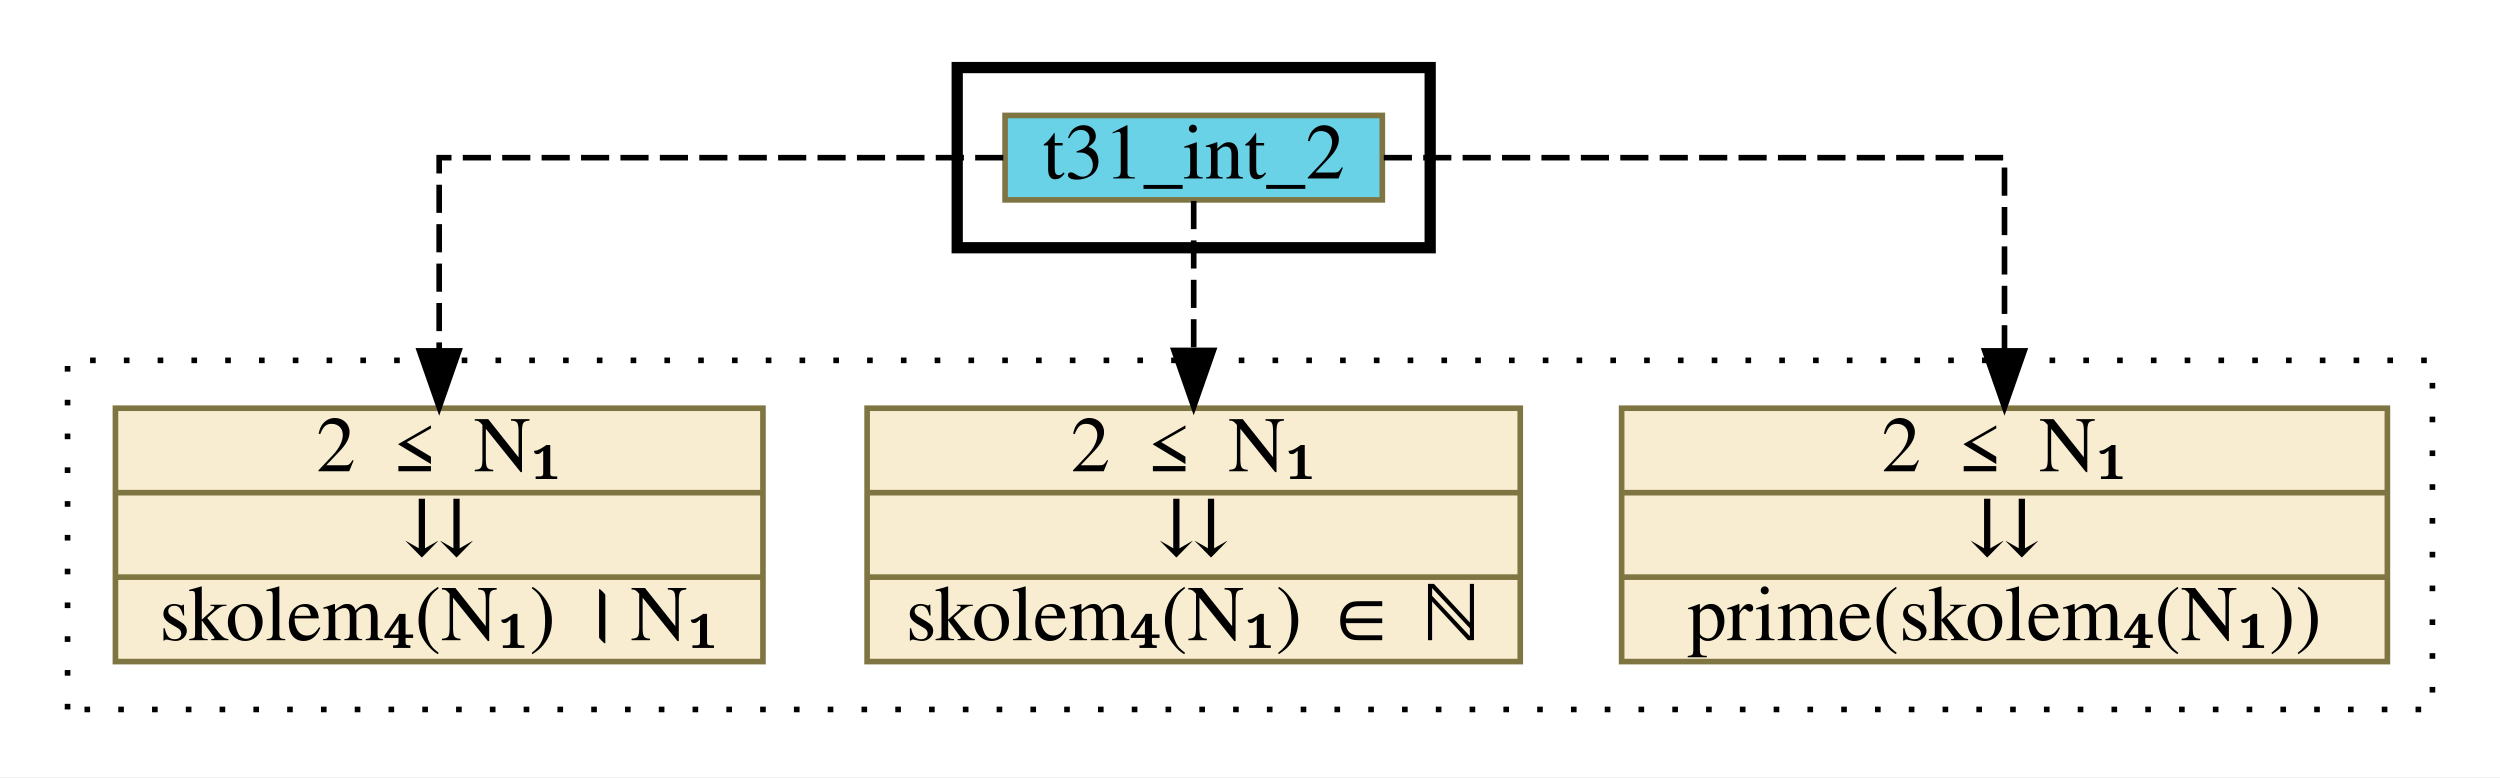
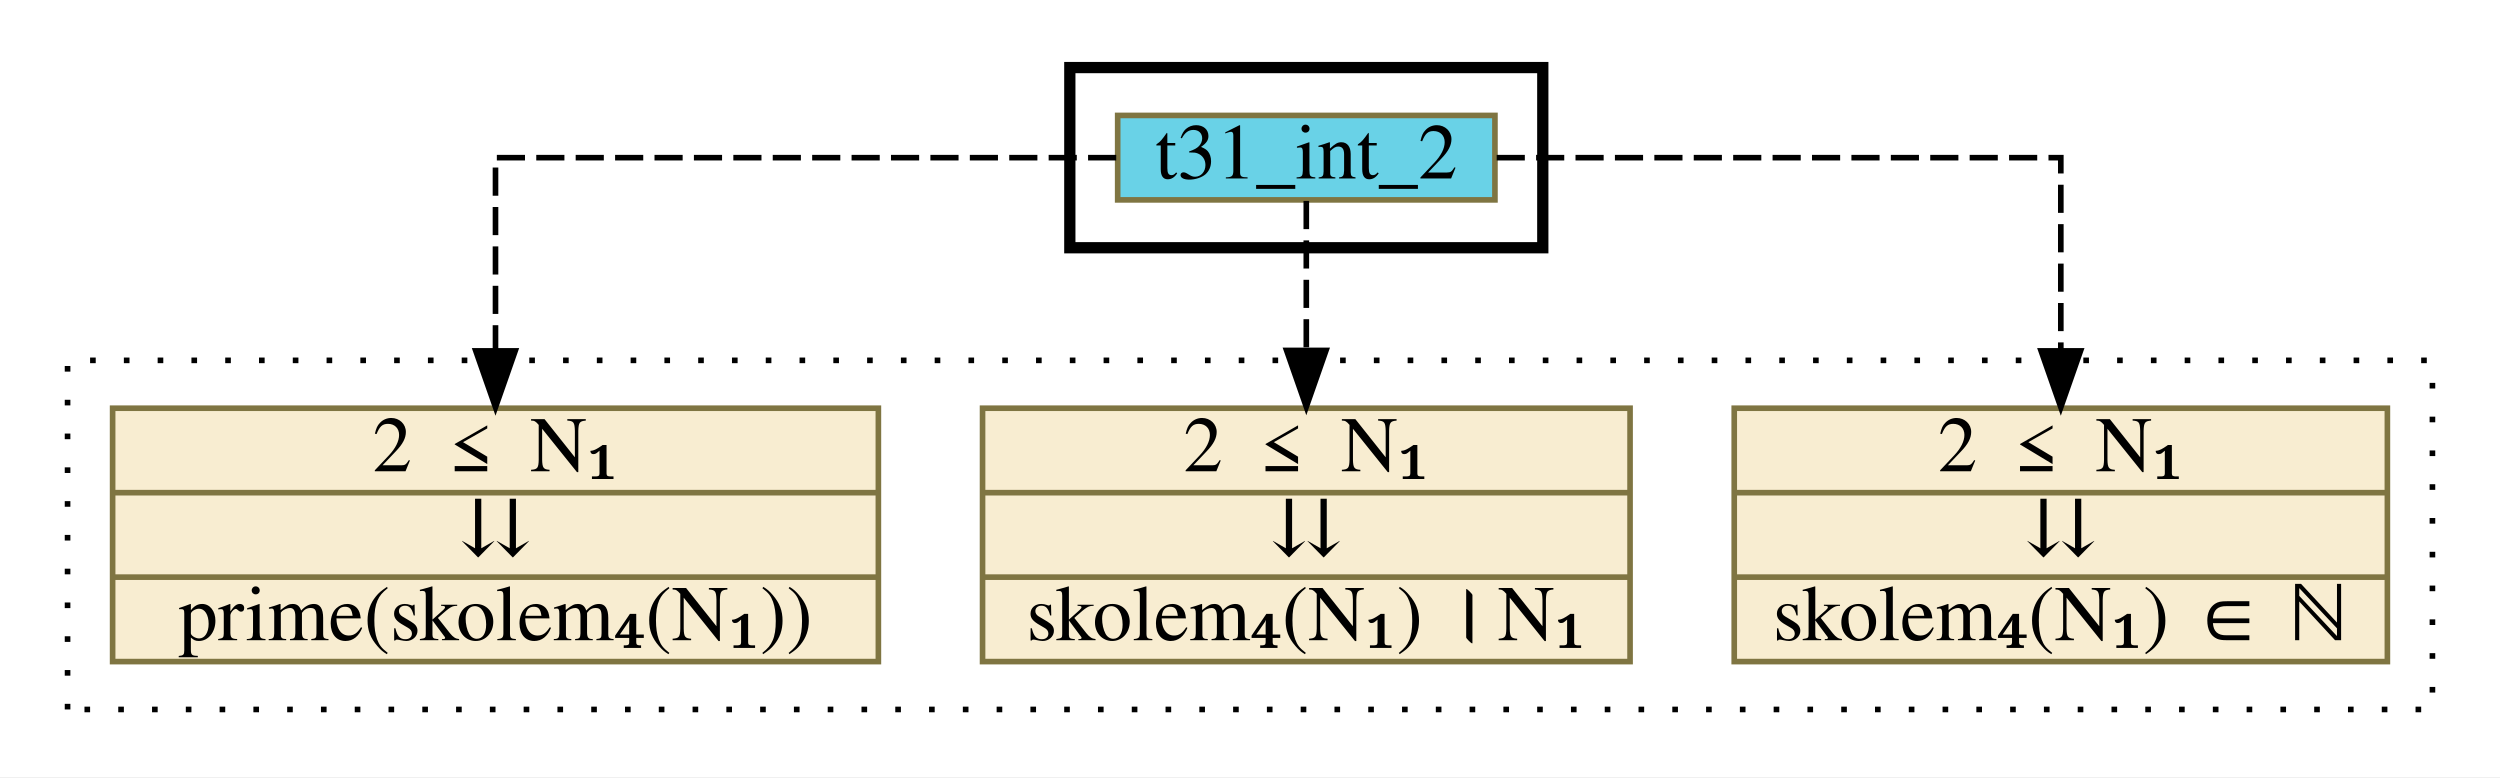
<svg xmlns="http://www.w3.org/2000/svg" xmlns:xlink="http://www.w3.org/1999/xlink" width="444pt" height="138pt" viewBox="0.00 0.00 444.00 138.00">
  <g id="graph0" class="graph" transform="scale(1 1) rotate(0) translate(4 134)">
    <polygon fill="white" stroke="transparent" points="-4,4 -4,-134 440,-134 440,4 -4,4" />
    <g id="clust1" class="cluster">
-       <polygon fill="none" stroke="black" stroke-width="2" points="166,-90 166,-122 250,-122 250,-90 166,-90" />
+       <polygon fill="none" stroke="black" stroke-width="2" points="186,-90 186,-122 270,-122 270,-90 186,-90" />
    </g>
    <g id="clust2" class="cluster">
      <polygon fill="none" stroke="black" stroke-dasharray="1,5" points="8,-8 8,-70 428,-70 428,-8 8,-8" />
    </g>
    <g id="node1" class="node">
      <g id="a_node1">
        <a xlink:href="http://grid01.ciirc.cvut.cz/~mptp/7.13.01_4.181.1147/html/int_2.html#T31" xlink:title="t31_int_2" target="_blank">
-           <polygon fill="#69d2e7" stroke="#7f7542" points="174.5,-98.5 174.5,-113.5 241.5,-113.5 241.5,-98.5 174.5,-98.5" />
-           <text text-anchor="middle" x="208" y="-102.3" font-family="Times,serif" font-size="14.00">t31_int_2</text>
+           <polygon fill="#69d2e7" stroke="#7f7542" points="194.5,-98.5 194.5,-113.5 261.5,-113.5 261.5,-98.5 194.5,-98.5" />
+           <text text-anchor="middle" x="228" y="-102.3" font-family="Times,serif" font-size="14.00">t31_int_2</text>
        </a>
      </g>
    </g>
    <g id="node2" class="node">
      <g id="a_node2">
-         <a xlink:href="c_0_86.html" xlink:title="{2 ≤ N₁|⇊|prime(skolem₄(N₁))}" target="_parent">
-           <polygon fill="#f8edd1" stroke="#7f7542" points="284,-16.5 284,-61.5 420,-61.5 420,-16.5 284,-16.5" />
-           <text text-anchor="middle" x="352" y="-50.3" font-family="Times,serif" font-size="14.00">2 ≤ N₁</text>
-           <polyline fill="none" stroke="#7f7542" points="284,-46.5 420,-46.5 " />
-           <text text-anchor="middle" x="352" y="-35.3" font-family="Times,serif" font-size="14.00">⇊</text>
-           <polyline fill="none" stroke="#7f7542" points="284,-31.5 420,-31.5 " />
-           <text text-anchor="middle" x="352" y="-20.3" font-family="Times,serif" font-size="14.00">prime(skolem₄(N₁))</text>
+         <a xlink:href="c_0_55.html" xlink:title="{2 ≤ N₁|⇊|skolem₄(N₁) ∈ ℕ}" target="_parent">
+           <polygon fill="#f8edd1" stroke="#7f7542" points="304,-16.5 304,-61.5 420,-61.5 420,-16.5 304,-16.5" />
+           <text text-anchor="middle" x="362" y="-50.3" font-family="Times,serif" font-size="14.00">2 ≤ N₁</text>
+           <polyline fill="none" stroke="#7f7542" points="304,-46.5 420,-46.5 " />
+           <text text-anchor="middle" x="362" y="-35.3" font-family="Times,serif" font-size="14.00">⇊</text>
+           <polyline fill="none" stroke="#7f7542" points="304,-31.5 420,-31.5 " />
+           <text text-anchor="middle" x="362" y="-20.3" font-family="Times,serif" font-size="14.00">skolem₄(N₁) ∈ ℕ</text>
        </a>
      </g>
    </g>
    <g id="edge1" class="edge">
-       <path fill="none" stroke="black" stroke-dasharray="5,2" d="M241.76,-106C284.32,-106 352,-106 352,-106 352,-106 352,-71.68 352,-71.68" />
-       <polygon fill="black" stroke="black" points="355.5,-71.68 352,-61.68 348.5,-71.68 355.5,-71.68" />
+       <path fill="none" stroke="black" stroke-dasharray="5,2" d="M261.81,-106C301.51,-106 362,-106 362,-106 362,-106 362,-71.68 362,-71.68" />
+       <polygon fill="black" stroke="black" points="365.5,-71.68 362,-61.68 358.5,-71.68 365.5,-71.68" />
    </g>
    <g id="node3" class="node">
      <g id="a_node3">
-         <a xlink:href="c_0_55.html" xlink:title="{2 ≤ N₁|⇊|skolem₄(N₁) ∈ ℕ}" target="_parent">
-           <polygon fill="#f8edd1" stroke="#7f7542" points="150,-16.5 150,-61.5 266,-61.5 266,-16.5 150,-16.5" />
-           <text text-anchor="middle" x="208" y="-50.3" font-family="Times,serif" font-size="14.00">2 ≤ N₁</text>
-           <polyline fill="none" stroke="#7f7542" points="150,-46.5 266,-46.5 " />
-           <text text-anchor="middle" x="208" y="-35.3" font-family="Times,serif" font-size="14.00">⇊</text>
-           <polyline fill="none" stroke="#7f7542" points="150,-31.5 266,-31.5 " />
-           <text text-anchor="middle" x="208" y="-20.3" font-family="Times,serif" font-size="14.00">skolem₄(N₁) ∈ ℕ</text>
+         <a xlink:href="c_0_53.html" xlink:title="{2 ≤ N₁|⇊|skolem₄(N₁) । N₁}" target="_parent">
+           <polygon fill="#f8edd1" stroke="#7f7542" points="170.5,-16.5 170.5,-61.5 285.5,-61.5 285.5,-16.5 170.5,-16.5" />
+           <text text-anchor="middle" x="228" y="-50.3" font-family="Times,serif" font-size="14.00">2 ≤ N₁</text>
+           <polyline fill="none" stroke="#7f7542" points="170.5,-46.5 285.5,-46.5 " />
+           <text text-anchor="middle" x="228" y="-35.3" font-family="Times,serif" font-size="14.00">⇊</text>
+           <polyline fill="none" stroke="#7f7542" points="170.5,-31.5 285.5,-31.5 " />
+           <text text-anchor="middle" x="228" y="-20.3" font-family="Times,serif" font-size="14.00">skolem₄(N₁) । N₁</text>
        </a>
      </g>
    </g>
    <g id="edge2" class="edge">
-       <path fill="none" stroke="black" stroke-dasharray="5,2" d="M208,-98.31C208,-98.31 208,-71.76 208,-71.76" />
-       <polygon fill="black" stroke="black" points="211.5,-71.76 208,-61.76 204.5,-71.76 211.5,-71.76" />
+       <path fill="none" stroke="black" stroke-dasharray="5,2" d="M228,-98.31C228,-98.31 228,-71.76 228,-71.76" />
+       <polygon fill="black" stroke="black" points="231.5,-71.76 228,-61.76 224.5,-71.76 231.5,-71.76" />
    </g>
    <g id="node4" class="node">
      <g id="a_node4">
-         <a xlink:href="c_0_53.html" xlink:title="{2 ≤ N₁|⇊|skolem₄(N₁) । N₁}" target="_parent">
-           <polygon fill="#f8edd1" stroke="#7f7542" points="16.5,-16.5 16.5,-61.5 131.5,-61.5 131.5,-16.5 16.5,-16.5" />
-           <text text-anchor="middle" x="74" y="-50.3" font-family="Times,serif" font-size="14.00">2 ≤ N₁</text>
-           <polyline fill="none" stroke="#7f7542" points="16.5,-46.5 131.5,-46.5 " />
-           <text text-anchor="middle" x="74" y="-35.3" font-family="Times,serif" font-size="14.00">⇊</text>
-           <polyline fill="none" stroke="#7f7542" points="16.5,-31.5 131.5,-31.5 " />
-           <text text-anchor="middle" x="74" y="-20.3" font-family="Times,serif" font-size="14.00">skolem₄(N₁) । N₁</text>
+         <a xlink:href="c_0_86.html" xlink:title="{2 ≤ N₁|⇊|prime(skolem₄(N₁))}" target="_parent">
+           <polygon fill="#f8edd1" stroke="#7f7542" points="16,-16.5 16,-61.5 152,-61.5 152,-16.5 16,-16.5" />
+           <text text-anchor="middle" x="84" y="-50.3" font-family="Times,serif" font-size="14.00">2 ≤ N₁</text>
+           <polyline fill="none" stroke="#7f7542" points="16,-46.5 152,-46.5 " />
+           <text text-anchor="middle" x="84" y="-35.3" font-family="Times,serif" font-size="14.00">⇊</text>
+           <polyline fill="none" stroke="#7f7542" points="16,-31.5 152,-31.5 " />
+           <text text-anchor="middle" x="84" y="-20.3" font-family="Times,serif" font-size="14.00">prime(skolem₄(N₁))</text>
        </a>
      </g>
    </g>
    <g id="edge3" class="edge">
-       <path fill="none" stroke="black" stroke-dasharray="5,2" d="M174.19,-106C134.49,-106 74,-106 74,-106 74,-106 74,-71.68 74,-71.68" />
-       <polygon fill="black" stroke="black" points="77.5,-71.68 74,-61.68 70.5,-71.68 77.5,-71.68" />
+       <path fill="none" stroke="black" stroke-dasharray="5,2" d="M194.24,-106C151.68,-106 84,-106 84,-106 84,-106 84,-71.68 84,-71.68" />
+       <polygon fill="black" stroke="black" points="87.5,-71.68 84,-61.68 80.5,-71.68 87.5,-71.68" />
    </g>
  </g>
</svg>
